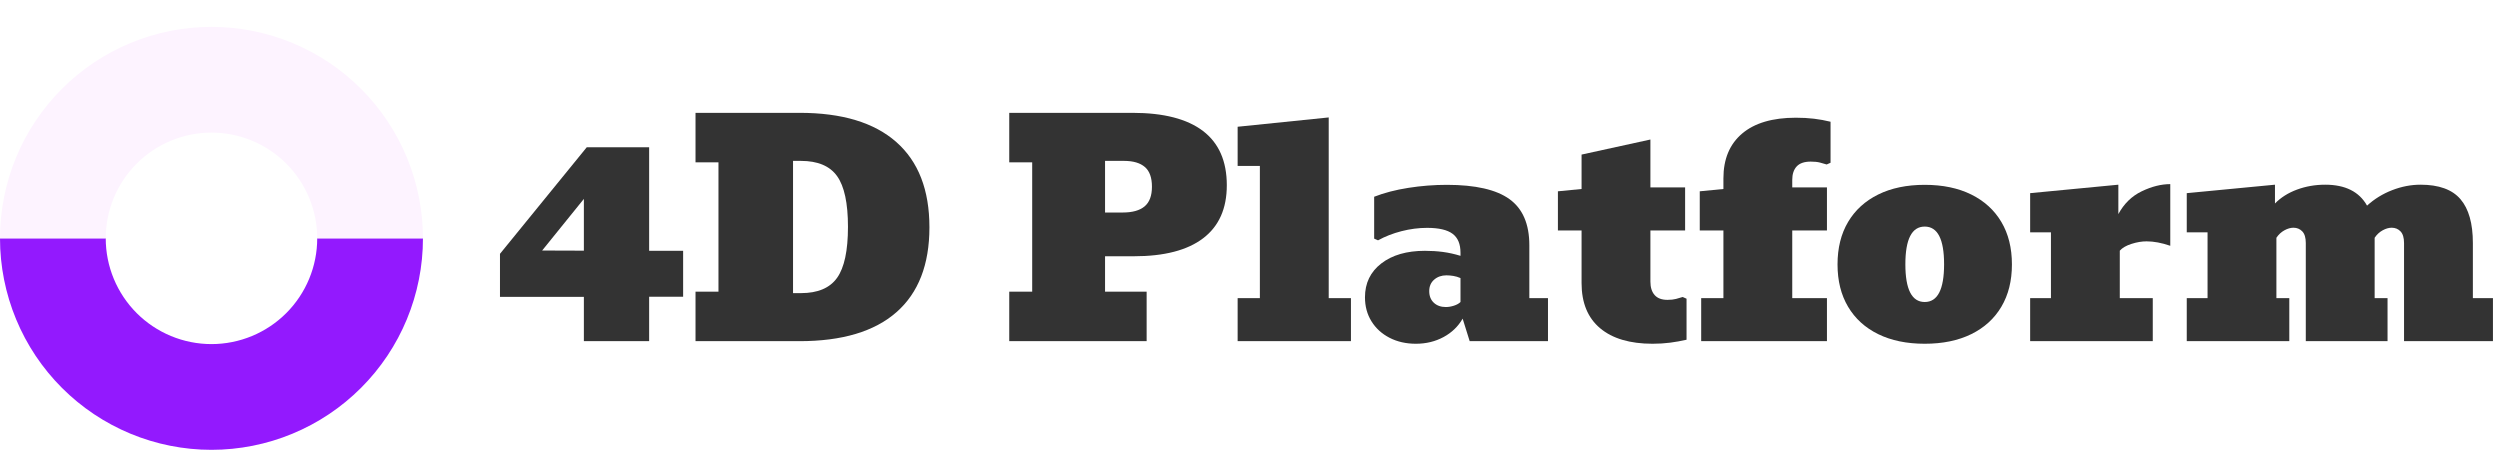
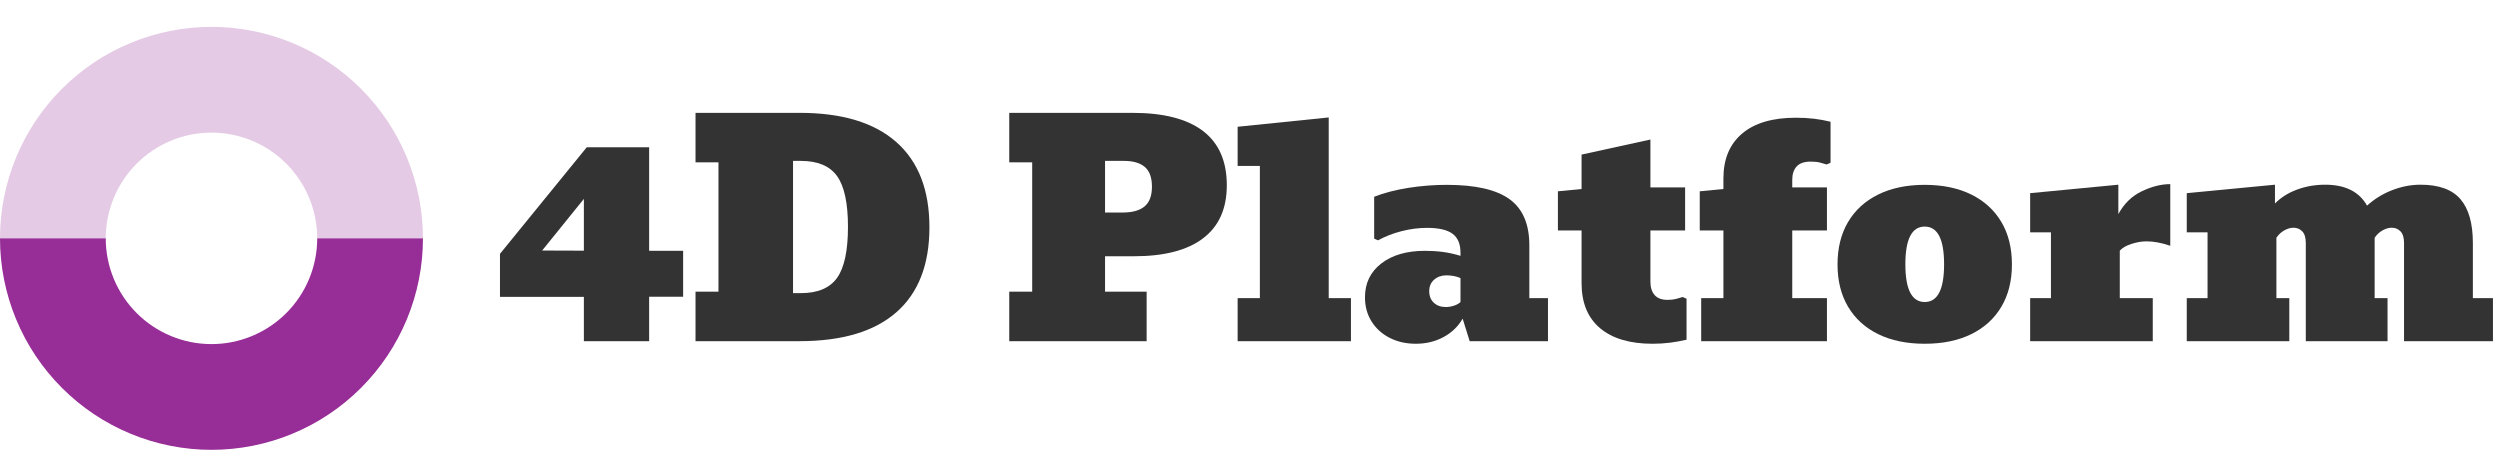
- <svg xmlns="http://www.w3.org/2000/svg" viewBox="48.063 19.661 212.79 40.177">
-   <g transform="matrix(1, 0, 0, 1, -208.4429, -167.0725)">
-     <path d="M 292.506 207.021 C 292.506 209.384 292.041 211.725 291.136 213.909 C 290.232 216.093 288.906 218.077 287.234 219.748 C 285.563 221.42 283.579 222.746 281.395 223.65 C 279.211 224.555 276.87 225.021 274.506 225.021 C 272.143 225.021 269.802 224.555 267.618 223.65 C 265.434 222.746 263.45 221.42 261.778 219.748 C 260.107 218.077 258.781 216.093 257.877 213.909 C 256.972 211.725 256.506 209.384 256.506 207.021 L 265.506 207.021 C 265.506 208.202 265.739 209.373 266.191 210.465 C 266.644 211.557 267.307 212.549 268.142 213.385 C 268.978 214.22 269.97 214.883 271.062 215.335 C 272.154 215.788 273.324 216.021 274.506 216.021 C 275.688 216.021 276.859 215.788 277.951 215.335 C 279.042 214.883 280.035 214.22 280.87 213.385 C 281.706 212.549 282.369 211.557 282.821 210.465 C 283.274 209.373 283.506 208.202 283.506 207.021 L 292.506 207.021 Z" style="fill: rgb(147, 25, 254);" />
-     <path d="M 256.506 207.021 C 256.506 204.657 256.972 202.316 257.877 200.132 C 258.781 197.948 260.107 195.964 261.778 194.293 C 263.45 192.621 265.434 191.295 267.618 190.391 C 269.802 189.486 272.143 189.021 274.506 189.021 C 276.87 189.021 279.211 189.486 281.395 190.391 C 283.579 191.295 285.563 192.621 287.234 194.293 C 288.906 195.964 290.232 197.948 291.136 200.132 C 292.041 202.316 292.506 204.657 292.506 207.021 L 283.506 207.021 C 283.506 205.839 283.274 204.668 282.821 203.576 C 282.369 202.484 281.706 201.492 280.87 200.657 C 280.035 199.821 279.042 199.158 277.95 198.706 C 276.859 198.253 275.688 198.021 274.506 198.021 C 273.324 198.021 272.154 198.253 271.062 198.706 C 269.97 199.158 268.978 199.821 268.142 200.657 C 267.307 201.492 266.644 202.484 266.191 203.576 C 265.739 204.668 265.506 205.839 265.506 207.021 L 256.506 207.021 Z" style="fill: rgb(253, 243, 255);" />
-     <path d="M 306.203 215.772 L 306.203 212 L 299.062 212 L 299.062 208.338 L 306.448 199.268 L 311.758 199.268 L 311.758 208.082 L 314.651 208.082 L 314.651 211.988 L 311.758 211.988 L 311.758 215.772 Z M 302.651 208.057 L 306.203 208.069 L 306.203 203.663 Z" style="fill: rgb(51, 51, 51); white-space: pre;" />
-     <path d="M 315.706 215.772 L 315.706 211.561 L 317.659 211.561 L 317.659 200.55 L 315.706 200.55 L 315.706 196.338 L 324.568 196.338 Q 329.976 196.338 332.795 198.823 Q 335.615 201.307 335.615 206.08 Q 335.615 210.84 332.808 213.306 Q 330 215.772 324.556 215.772 Z M 324.006 211.683 L 324.678 211.683 Q 326.826 211.683 327.754 210.383 Q 328.682 209.083 328.682 206.043 Q 328.682 203.016 327.754 201.722 Q 326.826 200.428 324.678 200.428 L 324.006 200.428 Z" style="fill: rgb(51, 51, 51); white-space: pre;" />
-     <path d="M 342.409 215.772 L 342.409 211.561 L 344.362 211.561 L 344.362 200.55 L 342.409 200.55 L 342.409 196.338 L 352.895 196.338 Q 356.874 196.338 358.901 197.883 Q 360.927 199.427 360.927 202.503 Q 360.927 205.481 358.913 207.013 Q 356.899 208.545 353.017 208.545 L 350.563 208.545 L 350.563 211.561 L 354.103 211.561 L 354.103 215.772 Z M 352.187 200.428 L 350.563 200.428 L 350.563 204.822 L 352.065 204.822 Q 353.31 204.822 353.933 204.297 Q 354.555 203.772 354.555 202.625 Q 354.555 201.465 353.951 200.947 Q 353.347 200.428 352.187 200.428 Z" style="fill: rgb(51, 51, 51); white-space: pre;" />
-     <path d="M 361.849 215.772 L 361.849 212.11 L 363.741 212.11 L 363.741 200.855 L 361.849 200.855 L 361.849 197.522 L 369.601 196.729 L 369.601 212.11 L 371.493 212.11 L 371.493 215.772 Z" style="fill: rgb(51, 51, 51); white-space: pre;" />
-     <path d="M 377.021 215.992 Q 375.764 215.992 374.781 215.485 Q 373.798 214.979 373.243 214.087 Q 372.687 213.196 372.687 212.037 Q 372.687 210.23 374.079 209.156 Q 375.471 208.082 377.79 208.082 Q 378.596 208.082 379.328 208.179 Q 380.06 208.277 380.817 208.509 L 380.817 208.24 Q 380.817 207.129 380.14 206.629 Q 379.462 206.128 377.973 206.128 Q 376.899 206.128 375.8 206.409 Q 374.702 206.69 373.798 207.19 L 373.469 207.044 L 373.469 203.48 Q 374.75 202.979 376.38 202.723 Q 378.01 202.466 379.658 202.466 Q 383.308 202.466 384.992 203.687 Q 386.677 204.908 386.677 207.605 L 386.677 212.11 L 388.264 212.11 L 388.264 215.772 L 381.599 215.772 L 381 213.855 Q 380.427 214.856 379.371 215.424 Q 378.315 215.992 377.021 215.992 Z M 379.572 212.867 Q 379.902 212.867 380.262 212.751 Q 380.622 212.635 380.817 212.439 L 380.817 210.401 Q 380.512 210.267 380.201 210.218 Q 379.89 210.169 379.621 210.169 Q 378.998 210.169 378.577 210.535 Q 378.156 210.901 378.156 211.512 Q 378.156 212.134 378.547 212.501 Q 378.937 212.867 379.572 212.867 Z" style="fill: rgb(51, 51, 51); white-space: pre;" />
-     <path d="M 397.165 215.992 Q 394.272 215.992 392.697 214.667 Q 391.123 213.343 391.123 210.828 L 391.123 206.348 L 389.109 206.348 L 389.109 203.016 L 391.123 202.82 L 391.123 199.891 L 396.982 198.609 L 396.982 202.686 L 399.936 202.686 L 399.936 206.348 L 396.982 206.348 L 396.982 210.706 Q 396.982 211.439 397.342 211.847 Q 397.702 212.256 398.435 212.256 Q 398.862 212.256 399.161 212.177 Q 399.46 212.098 399.729 212.012 L 400.058 212.159 L 400.058 215.65 Q 399.362 215.809 398.661 215.9 Q 397.959 215.992 397.165 215.992 Z" style="fill: rgb(51, 51, 51); white-space: pre;" />
-     <path d="M 401.304 215.772 L 401.304 212.11 L 403.196 212.11 L 403.196 206.348 L 401.182 206.348 L 401.182 203.016 L 403.196 202.82 L 403.196 201.917 Q 403.196 199.451 404.789 198.102 Q 406.382 196.753 409.361 196.753 Q 410.203 196.753 410.911 196.839 Q 411.619 196.924 412.315 197.095 L 412.315 200.586 L 411.985 200.733 Q 411.716 200.647 411.405 200.568 Q 411.094 200.489 410.63 200.489 Q 409.812 200.489 409.434 200.898 Q 409.055 201.307 409.055 202.039 L 409.055 202.686 L 412.009 202.686 L 412.009 206.348 L 409.055 206.348 L 409.055 212.11 L 412.009 212.11 L 412.009 215.772 Z" style="fill: rgb(51, 51, 51); white-space: pre;" />
-     <path d="M 420.331 215.992 Q 418.036 215.992 416.37 215.174 Q 414.703 214.356 413.806 212.842 Q 412.909 211.329 412.909 209.241 Q 412.909 207.142 413.806 205.628 Q 414.703 204.114 416.37 203.29 Q 418.036 202.466 420.331 202.466 Q 422.626 202.466 424.292 203.29 Q 425.958 204.114 426.855 205.628 Q 427.753 207.142 427.753 209.241 Q 427.753 211.329 426.855 212.842 Q 425.958 214.356 424.292 215.174 Q 422.626 215.992 420.331 215.992 Z M 420.331 212.439 Q 421.979 212.439 421.979 209.229 Q 421.979 206.019 420.331 206.019 Q 418.683 206.019 418.683 209.229 Q 418.683 212.439 420.331 212.439 Z" style="fill: rgb(51, 51, 51); white-space: pre;" />
-     <path d="M 429.304 215.772 L 429.304 212.11 L 431.074 212.11 L 431.074 206.507 L 429.304 206.507 L 429.304 203.174 L 436.812 202.454 L 436.812 204.957 Q 437.532 203.626 438.802 203.016 Q 440.071 202.405 441.231 202.405 L 441.231 207.654 Q 440.132 207.276 439.217 207.276 Q 438.606 207.276 437.935 207.49 Q 437.263 207.703 436.934 208.069 L 436.934 212.11 L 439.741 212.11 L 439.741 215.772 Z" style="fill: rgb(51, 51, 51); white-space: pre;" />
-     <path d="M 442.634 215.772 L 442.634 212.11 L 444.404 212.11 L 444.404 206.507 L 442.634 206.507 L 442.634 203.174 L 450.142 202.454 L 450.142 204.053 Q 450.898 203.284 452.022 202.869 Q 453.145 202.454 454.414 202.454 Q 456.978 202.454 457.979 204.236 Q 458.918 203.382 460.121 202.918 Q 461.323 202.454 462.532 202.454 Q 464.876 202.454 465.931 203.687 Q 466.987 204.92 466.987 207.422 L 466.987 212.11 L 468.696 212.11 L 468.696 215.772 L 461.128 215.772 L 461.128 207.422 Q 461.128 206.739 460.829 206.428 Q 460.53 206.116 460.078 206.116 Q 459.712 206.116 459.309 206.336 Q 458.906 206.556 458.626 206.971 L 458.626 212.11 L 459.724 212.11 L 459.724 215.772 L 452.766 215.772 L 452.766 207.422 Q 452.766 206.739 452.467 206.428 Q 452.168 206.116 451.716 206.116 Q 451.35 206.116 450.947 206.336 Q 450.544 206.556 450.264 206.971 L 450.264 212.11 L 451.362 212.11 L 451.362 215.772 Z" style="fill: rgb(51, 51, 51); white-space: pre;" />
+ <svg xmlns="http://www.w3.org/2000/svg" viewBox="48.063 19.66 212.79 40.177">
+   <g>
+     <path d="M 84.063 39.948 C 84.063 42.311 83.598 44.652 82.693 46.836 C 81.789 49.02 80.463 51.004 78.791 52.675 C 77.12 54.347 75.136 55.673 72.952 56.577 C 70.768 57.482 68.427 57.948 66.063 57.948 C 63.7 57.948 61.359 57.482 59.175 56.577 C 56.991 55.673 55.007 54.347 53.335 52.675 C 51.664 51.004 50.338 49.02 49.434 46.836 C 48.529 44.652 48.063 42.311 48.063 39.948 L 57.063 39.948 C 57.063 41.129 57.296 42.3 57.748 43.392 C 58.201 44.484 58.864 45.476 59.699 46.312 C 60.535 47.147 61.527 47.81 62.619 48.262 C 63.711 48.715 64.881 48.948 66.063 48.948 C 67.245 48.948 68.416 48.715 69.508 48.262 C 70.599 47.81 71.592 47.147 72.427 46.312 C 73.263 45.476 73.926 44.484 74.378 43.392 C 74.831 42.3 75.063 41.129 75.063 39.948 L 84.063 39.948 Z" style="fill: rgb(151, 45, 151);" />
+     <path d="M 48.063 39.948 C 48.063 37.584 48.529 35.243 49.434 33.059 C 50.338 30.875 51.664 28.891 53.335 27.22 C 55.007 25.548 56.991 24.222 59.175 23.318 C 61.359 22.413 63.7 21.948 66.063 21.948 C 68.427 21.948 70.768 22.413 72.952 23.318 C 75.136 24.222 77.12 25.548 78.791 27.22 C 80.463 28.891 81.789 30.875 82.693 33.059 C 83.598 35.243 84.063 37.584 84.063 39.948 L 75.063 39.948 C 75.063 38.766 74.831 37.595 74.378 36.503 C 73.926 35.411 73.263 34.419 72.427 33.584 C 71.592 32.748 70.599 32.085 69.507 31.633 C 68.416 31.18 67.245 30.948 66.063 30.948 C 64.881 30.948 63.711 31.18 62.619 31.633 C 61.527 32.085 60.535 32.748 59.699 33.584 C 58.864 34.419 58.201 35.411 57.748 36.503 C 57.296 37.595 57.063 38.766 57.063 39.948 L 48.063 39.948 Z" style="paint-order: fill; fill: rgb(151, 45, 151); fill-opacity: 0.25;" />
+     <path d="M 97.76 48.699 L 97.76 44.927 L 90.619 44.927 L 90.619 41.265 L 98.005 32.195 L 103.315 32.195 L 103.315 41.009 L 106.208 41.009 L 106.208 44.915 L 103.315 44.915 L 103.315 48.699 Z M 94.208 40.984 L 97.76 40.996 L 97.76 36.59 Z" style="fill: rgb(51, 51, 51); white-space: pre;" />
+     <path d="M 107.263 48.699 L 107.263 44.488 L 109.216 44.488 L 109.216 33.477 L 107.263 33.477 L 107.263 29.265 L 116.125 29.265 Q 121.533 29.265 124.352 31.75 Q 127.172 34.234 127.172 39.007 Q 127.172 43.767 124.365 46.233 Q 121.557 48.699 116.113 48.699 Z M 115.563 44.61 L 116.235 44.61 Q 118.383 44.61 119.311 43.31 Q 120.239 42.01 120.239 38.97 Q 120.239 35.943 119.311 34.649 Q 118.383 33.355 116.235 33.355 L 115.563 33.355 Z" style="fill: rgb(51, 51, 51); white-space: pre;" />
+     <path d="M 133.966 48.699 L 133.966 44.488 L 135.919 44.488 L 135.919 33.477 L 133.966 33.477 L 133.966 29.265 L 144.452 29.265 Q 148.431 29.265 150.458 30.81 Q 152.484 32.354 152.484 35.43 Q 152.484 38.408 150.47 39.94 Q 148.456 41.472 144.574 41.472 L 142.12 41.472 L 142.12 44.488 L 145.66 44.488 L 145.66 48.699 Z M 143.744 33.355 L 142.12 33.355 L 142.12 37.749 L 143.622 37.749 Q 144.867 37.749 145.49 37.224 Q 146.112 36.699 146.112 35.552 Q 146.112 34.392 145.508 33.874 Q 144.904 33.355 143.744 33.355 Z" style="fill: rgb(51, 51, 51); white-space: pre;" />
+     <path d="M 153.406 48.699 L 153.406 45.037 L 155.298 45.037 L 155.298 33.782 L 153.406 33.782 L 153.406 30.449 L 161.158 29.656 L 161.158 45.037 L 163.05 45.037 L 163.05 48.699 Z" style="fill: rgb(51, 51, 51); white-space: pre;" />
+     <path d="M 168.578 48.919 Q 167.321 48.919 166.338 48.412 Q 165.355 47.906 164.8 47.014 Q 164.244 46.123 164.244 44.964 Q 164.244 43.157 165.636 42.083 Q 167.028 41.009 169.347 41.009 Q 170.153 41.009 170.885 41.106 Q 171.617 41.204 172.374 41.436 L 172.374 41.167 Q 172.374 40.056 171.697 39.556 Q 171.019 39.055 169.53 39.055 Q 168.456 39.055 167.357 39.336 Q 166.259 39.617 165.355 40.117 L 165.026 39.971 L 165.026 36.407 Q 166.307 35.906 167.937 35.65 Q 169.567 35.393 171.215 35.393 Q 174.865 35.393 176.549 36.614 Q 178.234 37.835 178.234 40.532 L 178.234 45.037 L 179.821 45.037 L 179.821 48.699 L 173.156 48.699 L 172.557 46.782 Q 171.984 47.783 170.928 48.351 Q 169.872 48.919 168.578 48.919 Z M 171.129 45.794 Q 171.459 45.794 171.819 45.678 Q 172.179 45.562 172.374 45.366 L 172.374 43.328 Q 172.069 43.194 171.758 43.145 Q 171.447 43.096 171.178 43.096 Q 170.555 43.096 170.134 43.462 Q 169.713 43.828 169.713 44.439 Q 169.713 45.061 170.104 45.428 Q 170.494 45.794 171.129 45.794 Z" style="fill: rgb(51, 51, 51); white-space: pre;" />
+     <path d="M 188.722 48.919 Q 185.829 48.919 184.254 47.594 Q 182.68 46.27 182.68 43.755 L 182.68 39.275 L 180.666 39.275 L 180.666 35.943 L 182.68 35.747 L 182.68 32.818 L 188.539 31.536 L 188.539 35.613 L 191.493 35.613 L 191.493 39.275 L 188.539 39.275 L 188.539 43.633 Q 188.539 44.366 188.899 44.774 Q 189.259 45.183 189.992 45.183 Q 190.419 45.183 190.718 45.104 Q 191.017 45.025 191.286 44.939 L 191.615 45.086 L 191.615 48.577 Q 190.919 48.736 190.218 48.827 Q 189.516 48.919 188.722 48.919 Z" style="fill: rgb(51, 51, 51); white-space: pre;" />
+     <path d="M 192.861 48.699 L 192.861 45.037 L 194.753 45.037 L 194.753 39.275 L 192.739 39.275 L 192.739 35.943 L 194.753 35.747 L 194.753 34.844 Q 194.753 32.378 196.346 31.029 Q 197.939 29.68 200.917 29.68 Q 201.76 29.68 202.468 29.766 Q 203.176 29.851 203.872 30.022 L 203.872 33.513 L 203.542 33.66 Q 203.273 33.574 202.962 33.495 Q 202.651 33.416 202.187 33.416 Q 201.369 33.416 200.991 33.825 Q 200.612 34.234 200.612 34.966 L 200.612 35.613 L 203.566 35.613 L 203.566 39.275 L 200.612 39.275 L 200.612 45.037 L 203.566 45.037 L 203.566 48.699 Z" style="fill: rgb(51, 51, 51); white-space: pre;" />
+     <path d="M 211.888 48.919 Q 209.593 48.919 207.927 48.101 Q 206.26 47.283 205.363 45.769 Q 204.466 44.256 204.466 42.168 Q 204.466 40.069 205.363 38.555 Q 206.26 37.041 207.927 36.217 Q 209.593 35.393 211.888 35.393 Q 214.183 35.393 215.849 36.217 Q 217.515 37.041 218.412 38.555 Q 219.31 40.069 219.31 42.168 Q 219.31 44.256 218.412 45.769 Q 217.515 47.283 215.849 48.101 Q 214.183 48.919 211.888 48.919 Z M 211.888 45.366 Q 213.536 45.366 213.536 42.156 Q 213.536 38.946 211.888 38.946 Q 210.24 38.946 210.24 42.156 Q 210.24 45.366 211.888 45.366 Z" style="fill: rgb(51, 51, 51); white-space: pre;" />
+     <path d="M 220.861 48.699 L 220.861 45.037 L 222.631 45.037 L 222.631 39.434 L 220.861 39.434 L 220.861 36.101 L 228.369 35.381 L 228.369 37.884 Q 229.089 36.553 230.359 35.943 Q 231.628 35.332 232.788 35.332 L 232.788 40.581 Q 231.689 40.203 230.774 40.203 Q 230.163 40.203 229.492 40.417 Q 228.82 40.63 228.491 40.996 L 228.491 45.037 L 231.298 45.037 L 231.298 48.699 Z" style="fill: rgb(51, 51, 51); white-space: pre;" />
+     <path d="M 234.191 48.699 L 234.191 45.037 L 235.961 45.037 L 235.961 39.434 L 234.191 39.434 L 234.191 36.101 L 241.699 35.381 L 241.699 36.98 Q 242.455 36.211 243.579 35.796 Q 244.702 35.381 245.971 35.381 Q 248.535 35.381 249.536 37.163 Q 250.475 36.309 251.678 35.845 Q 252.88 35.381 254.089 35.381 Q 256.433 35.381 257.488 36.614 Q 258.544 37.847 258.544 40.349 L 258.544 45.037 L 260.253 45.037 L 260.253 48.699 L 252.685 48.699 L 252.685 40.349 Q 252.685 39.666 252.386 39.355 Q 252.087 39.043 251.635 39.043 Q 251.269 39.043 250.866 39.263 Q 250.463 39.483 250.183 39.898 L 250.183 45.037 L 251.281 45.037 L 251.281 48.699 L 244.323 48.699 L 244.323 40.349 Q 244.323 39.666 244.024 39.355 Q 243.725 39.043 243.273 39.043 Q 242.907 39.043 242.504 39.263 Q 242.101 39.483 241.821 39.898 L 241.821 45.037 L 242.919 45.037 L 242.919 48.699 Z" style="fill: rgb(51, 51, 51); white-space: pre;" />
  </g>
</svg>
